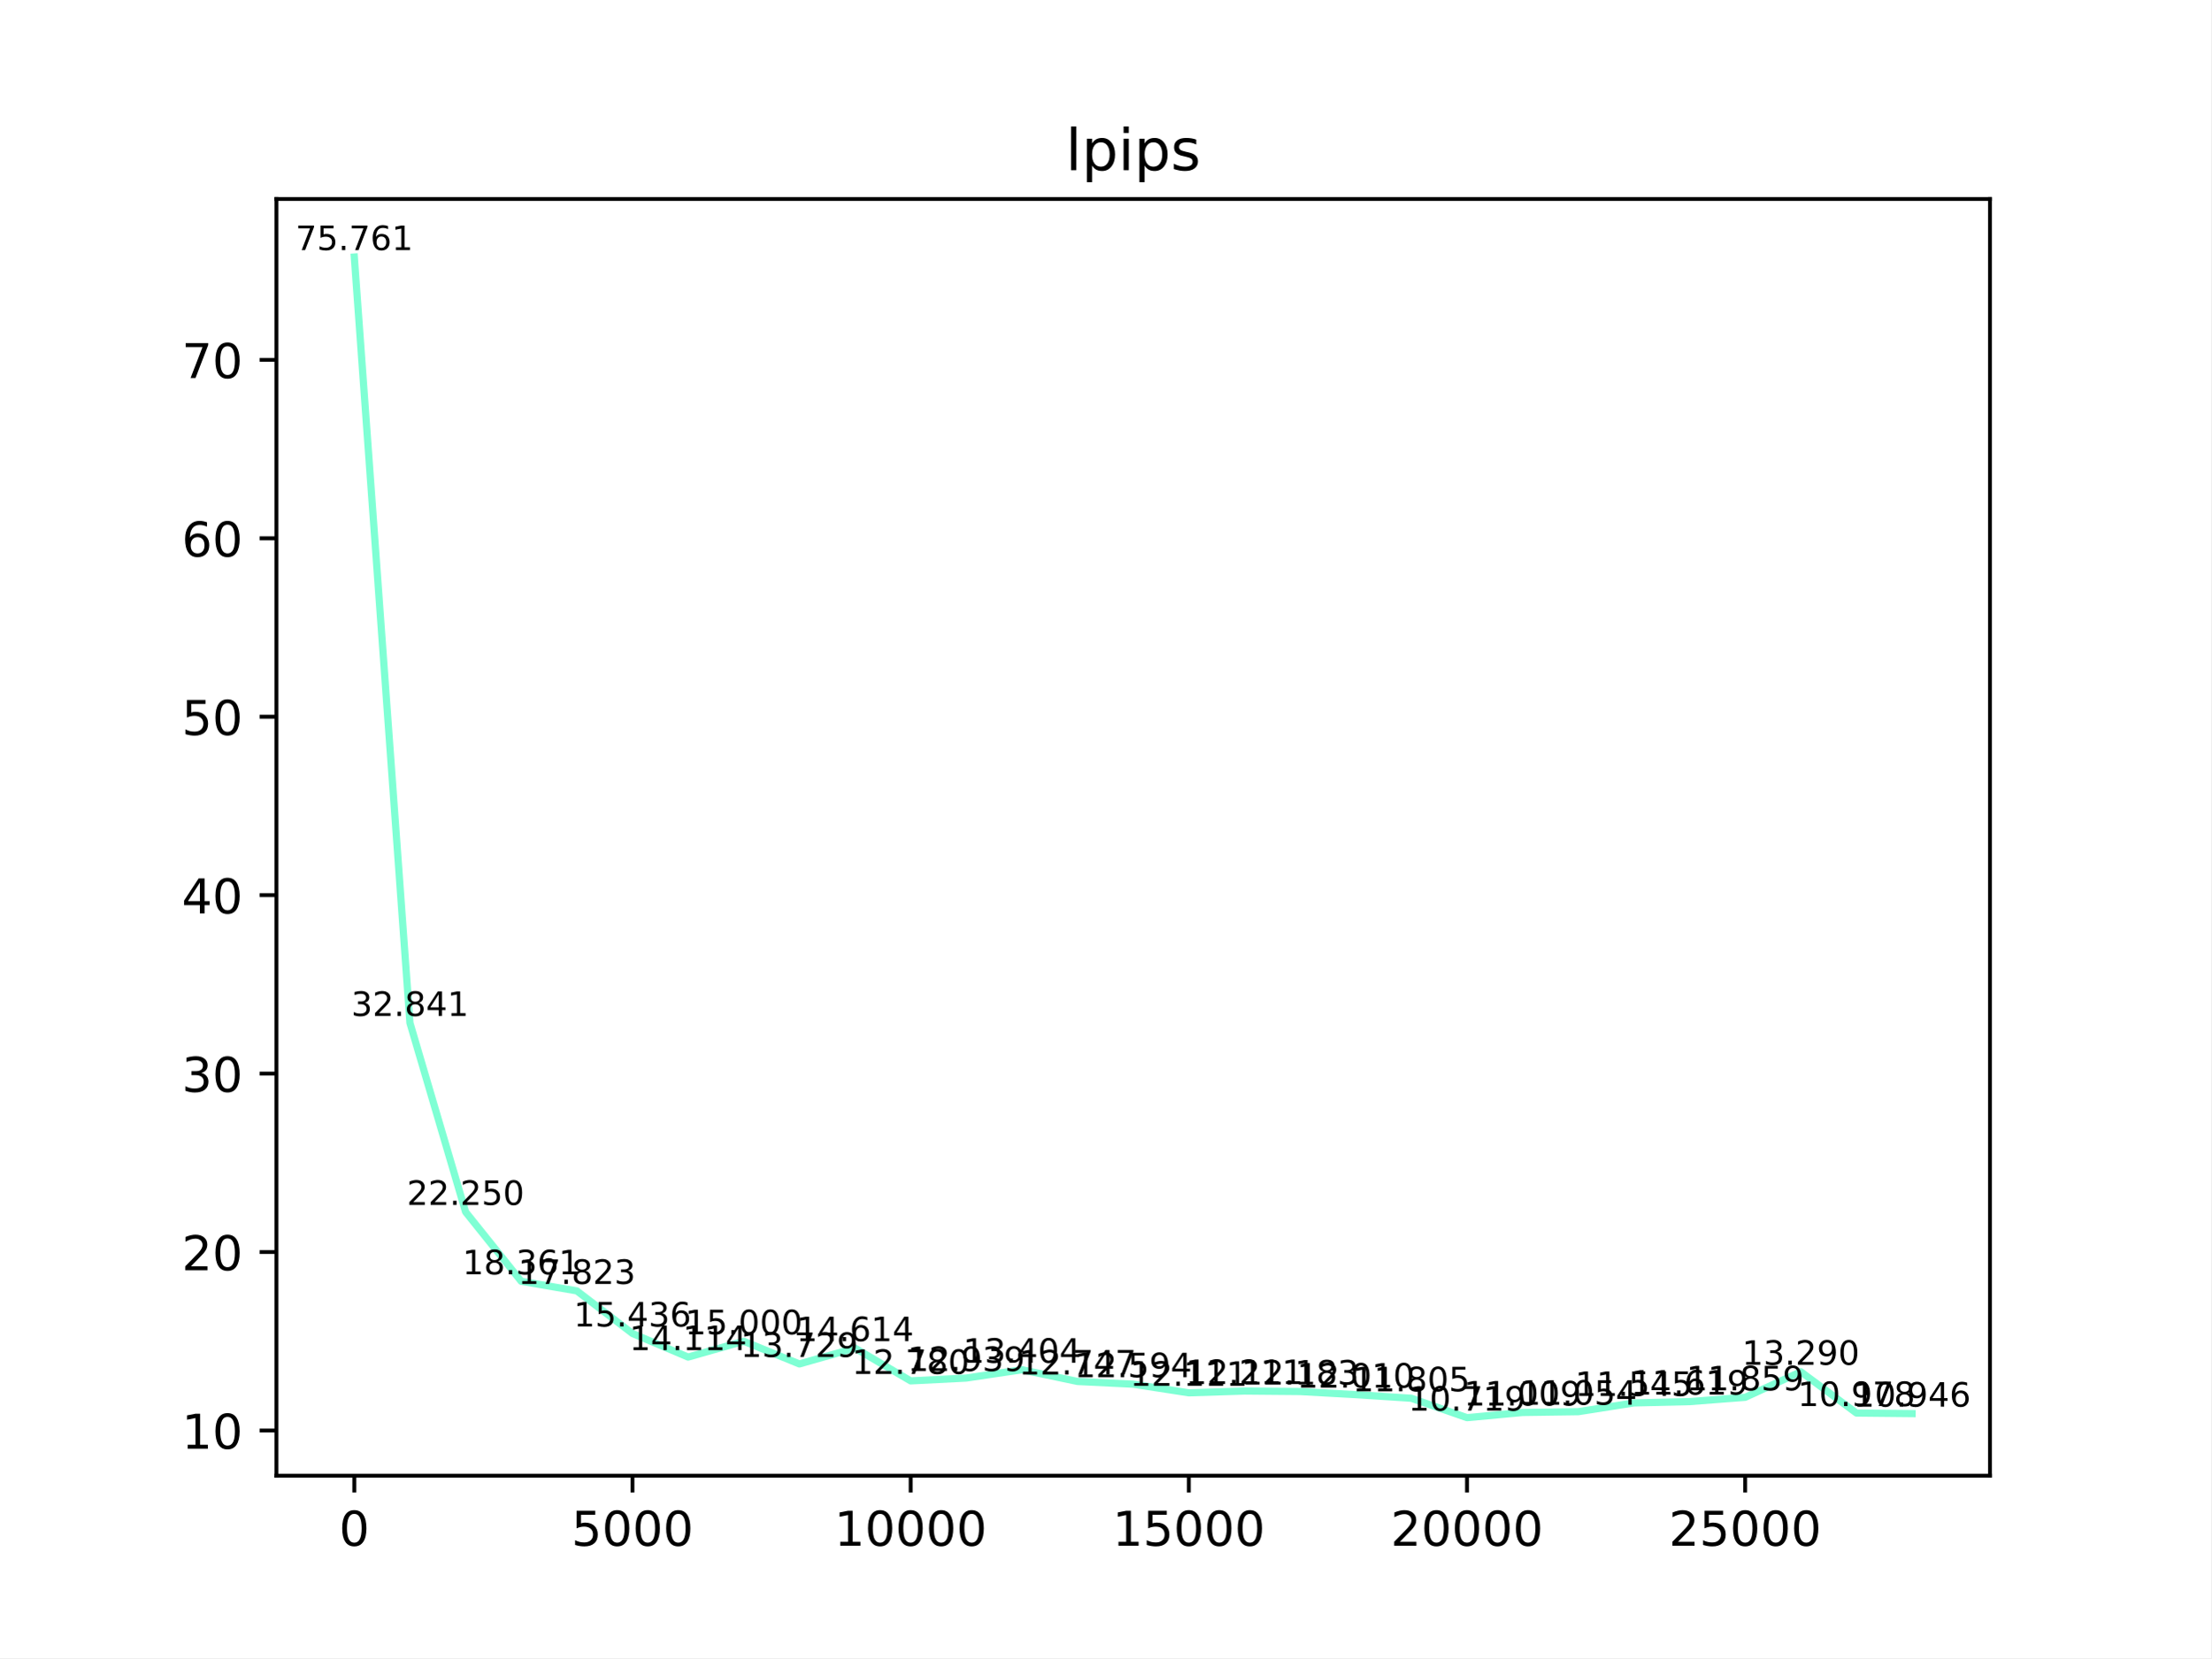
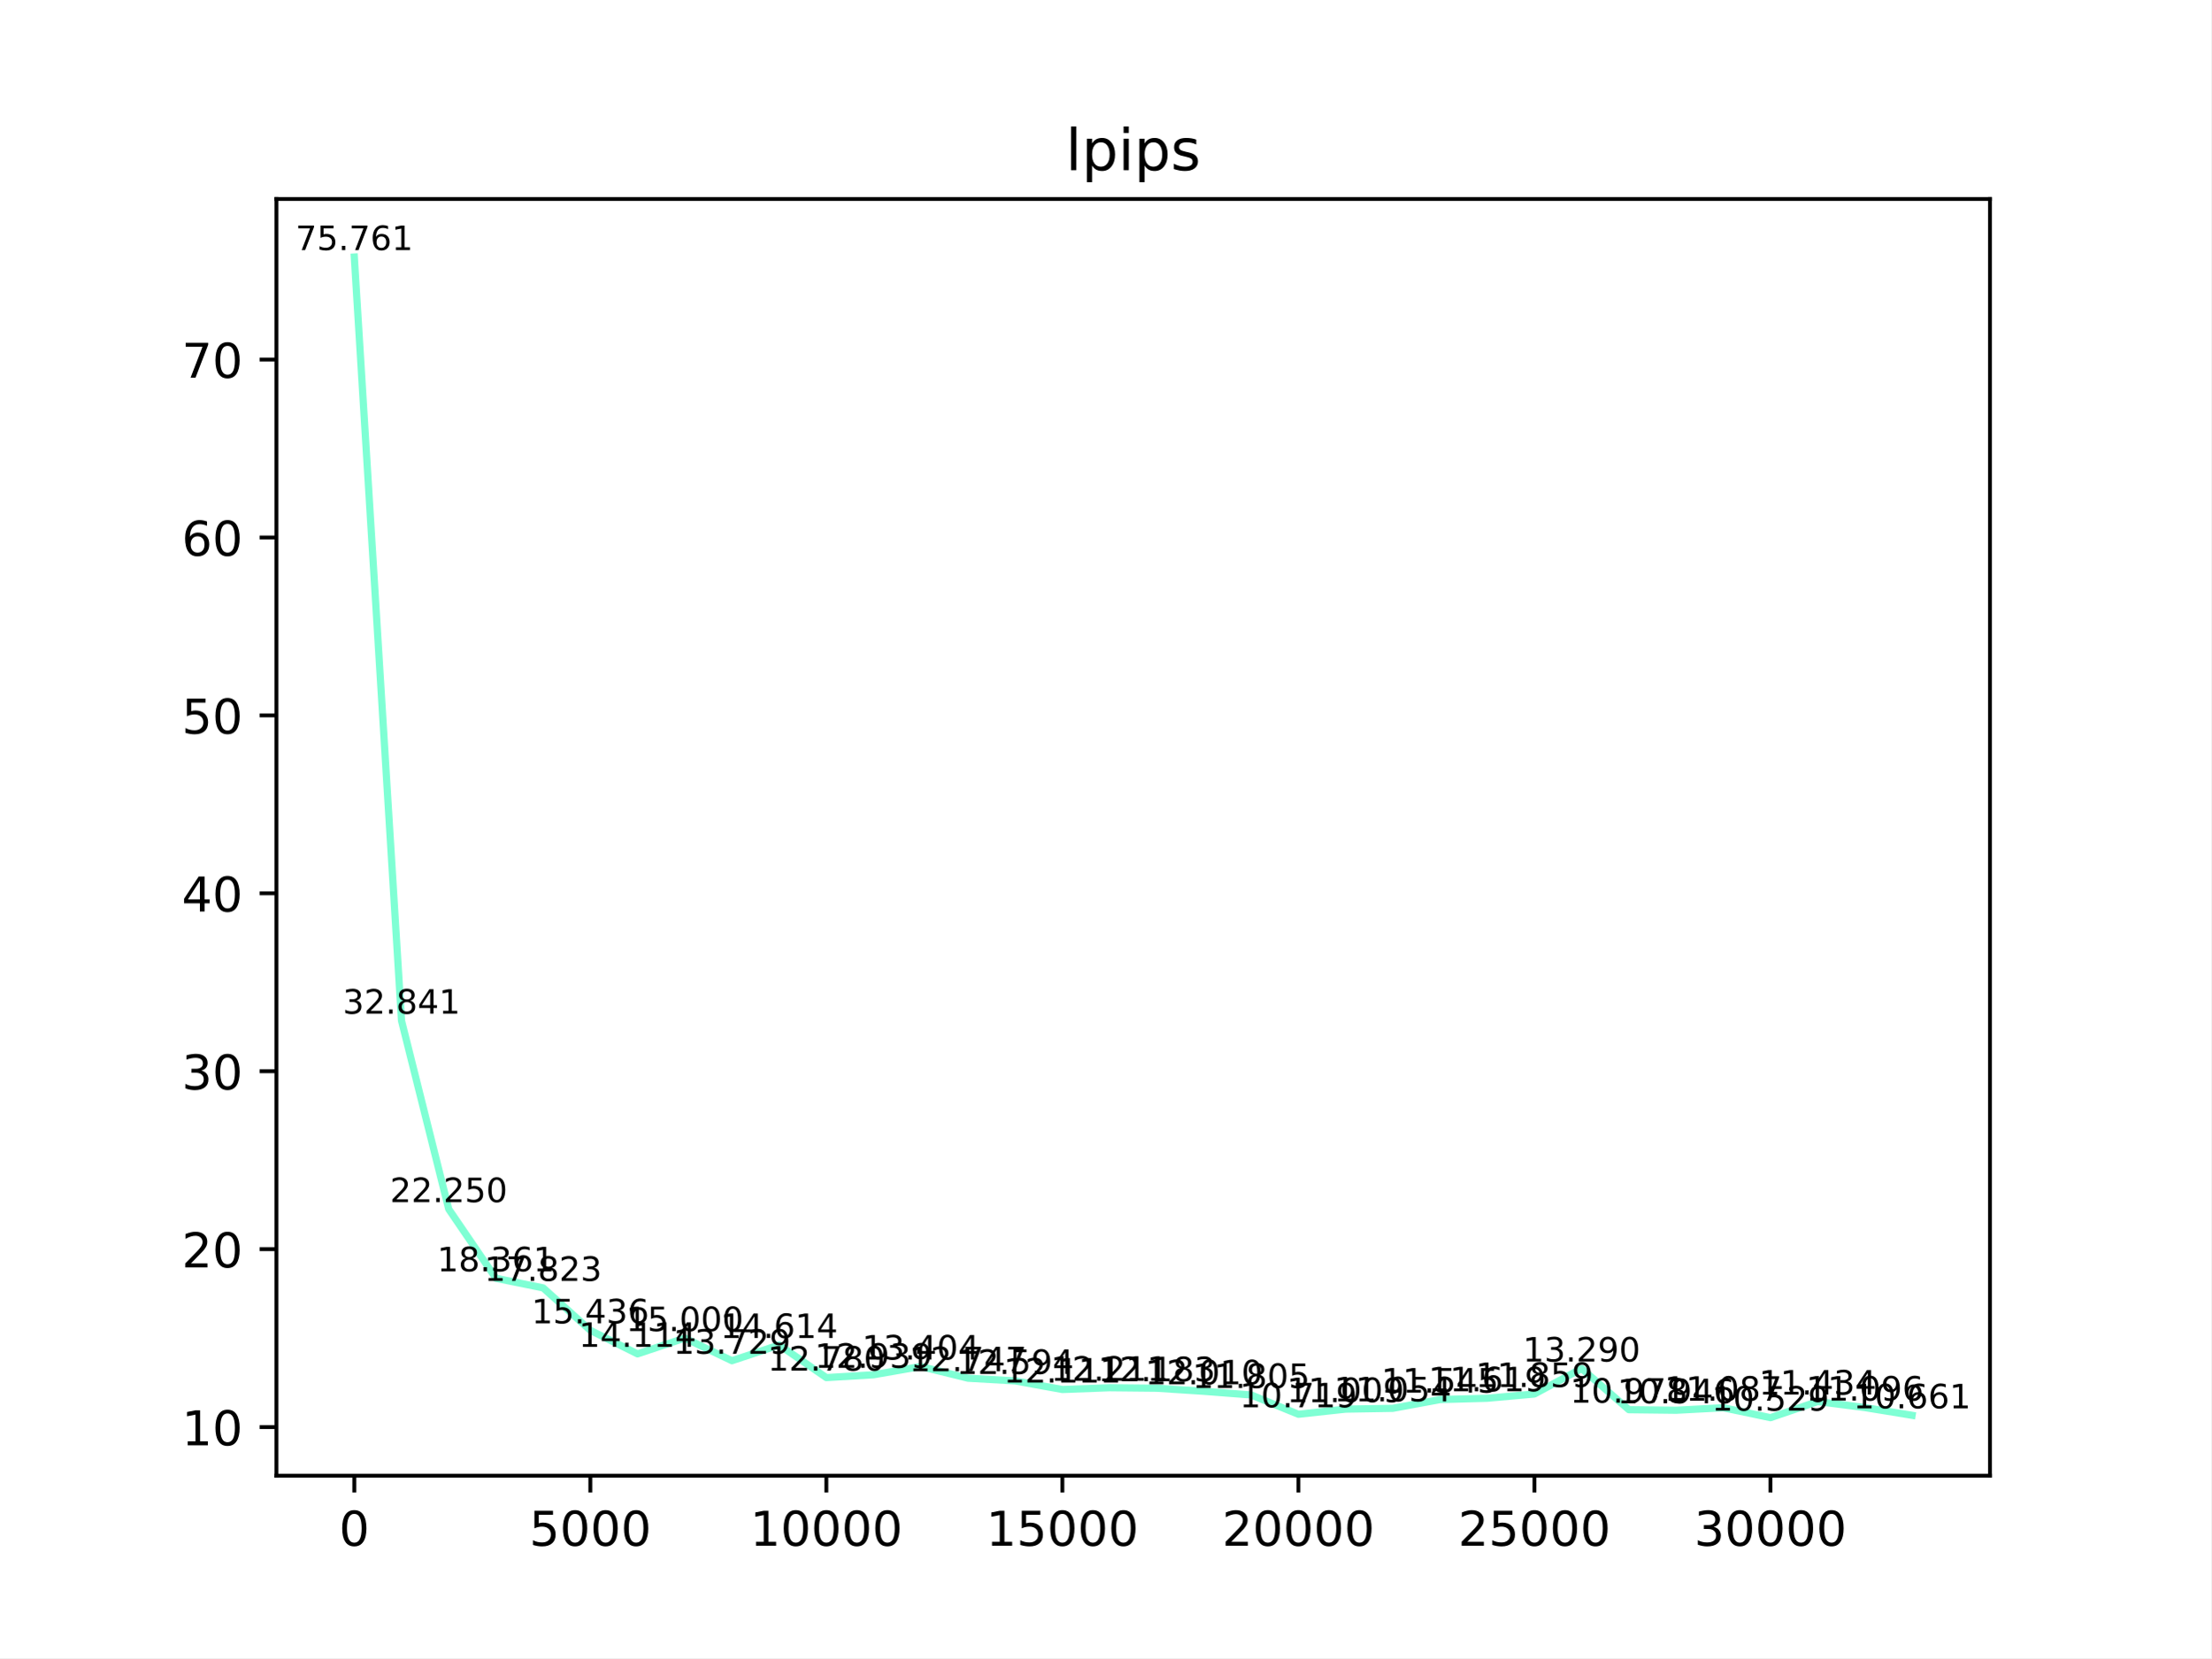
<svg xmlns="http://www.w3.org/2000/svg" xmlns:xlink="http://www.w3.org/1999/xlink" width="460.8pt" height="345.6pt" viewBox="0 0 460.8 345.6" version="1.1">
  <defs>
    <style type="text/css">*{stroke-linejoin: round; stroke-linecap: butt}</style>
  </defs>
  <g id="figure_1">
    <g id="patch_1">
      <path d="M 0 345.6  L 460.8 345.6  L 460.8 0  L 0 0  z " style="fill: #ffffff" />
    </g>
    <g id="axes_1">
      <g id="patch_2">
        <path d="M 57.6 307.584  L 414.72 307.584  L 414.72 41.472  L 57.6 41.472  z " style="fill: #ffffff" />
      </g>
      <g id="matplotlib.axis_1">
        <g id="xtick_1">
          <g id="line2d_1">
            <defs>
-               <path id="mb85f971935" d="M 0 0  L 0 3.5  " style="stroke: #000000; stroke-width: 0.8" />
+               <path id="m0ffe215212" d="M 0 0  L 0 3.5  " style="stroke: #000000; stroke-width: 0.8" />
            </defs>
            <g>
-               <use xlink:href="#mb85f971935" x="73.833" y="307.584" style="stroke: #000000; stroke-width: 0.8" />
+               <use xlink:href="#m0ffe215212" x="73.833" y="307.584" style="stroke: #000000; stroke-width: 0.8" />
            </g>
          </g>
          <g id="text_1">
            <g transform="translate(70.65148 322.1824)scale(0.1 -0.1)">
              <defs>
                <path id="DejaVuSans-30" d="M 2034 4250  Q 1547 4250 1301 3770  Q 1056 3291 1056 2328  Q 1056 1369 1301 889  Q 1547 409 2034 409  Q 2525 409 2770 889  Q 3016 1369 3016 2328  Q 3016 3291 2770 3770  Q 2525 4250 2034 4250  z M 2034 4750  Q 2819 4750 3233 4129  Q 3647 3509 3647 2328  Q 3647 1150 3233 529  Q 2819 -91 2034 -91  Q 1250 -91 836 529  Q 422 1150 422 2328  Q 422 3509 836 4129  Q 1250 4750 2034 4750  z " transform="scale(0.015625)" />
              </defs>
              <use xlink:href="#DejaVuSans-30" />
            </g>
          </g>
        </g>
        <g id="xtick_2">
          <g id="line2d_2">
            <g>
-               <use xlink:href="#mb85f971935" x="131.807" y="307.584" style="stroke: #000000; stroke-width: 0.8" />
+               <use xlink:href="#m0ffe215212" x="123.023" y="307.584" style="stroke: #000000; stroke-width: 0.8" />
            </g>
          </g>
          <g id="text_2">
-             <g transform="translate(119.0818 322.1824)scale(0.1 -0.1)">
+             <g transform="translate(110.2978 322.1824)scale(0.1 -0.1)">
              <defs>
                <path id="DejaVuSans-35" d="M 691 4666  L 3169 4666  L 3169 4134  L 1269 4134  L 1269 2991  Q 1406 3038 1543 3061  Q 1681 3084 1819 3084  Q 2600 3084 3056 2656  Q 3513 2228 3513 1497  Q 3513 744 3044 326  Q 2575 -91 1722 -91  Q 1428 -91 1123 -41  Q 819 9 494 109  L 494 744  Q 775 591 1075 516  Q 1375 441 1709 441  Q 2250 441 2565 725  Q 2881 1009 2881 1497  Q 2881 1984 2565 2268  Q 2250 2553 1709 2553  Q 1456 2553 1204 2497  Q 953 2441 691 2322  L 691 4666  z " transform="scale(0.015625)" />
              </defs>
              <use xlink:href="#DejaVuSans-35" />
              <use xlink:href="#DejaVuSans-30" x="63.623" />
              <use xlink:href="#DejaVuSans-30" x="127.246" />
              <use xlink:href="#DejaVuSans-30" x="190.869" />
            </g>
          </g>
        </g>
        <g id="xtick_3">
          <g id="line2d_3">
            <g>
-               <use xlink:href="#mb85f971935" x="189.781" y="307.584" style="stroke: #000000; stroke-width: 0.8" />
+               <use xlink:href="#m0ffe215212" x="172.213" y="307.584" style="stroke: #000000; stroke-width: 0.8" />
            </g>
          </g>
          <g id="text_3">
-             <g transform="translate(173.8745 322.1824)scale(0.1 -0.1)">
+             <g transform="translate(156.3066 322.1824)scale(0.1 -0.1)">
              <defs>
                <path id="DejaVuSans-31" d="M 794 531  L 1825 531  L 1825 4091  L 703 3866  L 703 4441  L 1819 4666  L 2450 4666  L 2450 531  L 3481 531  L 3481 0  L 794 0  L 794 531  z " transform="scale(0.015625)" />
              </defs>
              <use xlink:href="#DejaVuSans-31" />
              <use xlink:href="#DejaVuSans-30" x="63.623" />
              <use xlink:href="#DejaVuSans-30" x="127.246" />
              <use xlink:href="#DejaVuSans-30" x="190.869" />
              <use xlink:href="#DejaVuSans-30" x="254.492" />
            </g>
          </g>
        </g>
        <g id="xtick_4">
          <g id="line2d_4">
            <g>
-               <use xlink:href="#mb85f971935" x="247.755" y="307.584" style="stroke: #000000; stroke-width: 0.8" />
+               <use xlink:href="#m0ffe215212" x="221.403" y="307.584" style="stroke: #000000; stroke-width: 0.8" />
            </g>
          </g>
          <g id="text_4">
-             <g transform="translate(231.8486 322.1824)scale(0.1 -0.1)">
+             <g transform="translate(205.4967 322.1824)scale(0.1 -0.1)">
              <use xlink:href="#DejaVuSans-31" />
              <use xlink:href="#DejaVuSans-35" x="63.623" />
              <use xlink:href="#DejaVuSans-30" x="127.246" />
              <use xlink:href="#DejaVuSans-30" x="190.869" />
              <use xlink:href="#DejaVuSans-30" x="254.492" />
            </g>
          </g>
        </g>
        <g id="xtick_5">
          <g id="line2d_5">
            <g>
-               <use xlink:href="#mb85f971935" x="305.729" y="307.584" style="stroke: #000000; stroke-width: 0.8" />
+               <use xlink:href="#m0ffe215212" x="270.593" y="307.584" style="stroke: #000000; stroke-width: 0.8" />
            </g>
          </g>
          <g id="text_5">
-             <g transform="translate(289.8226 322.1824)scale(0.1 -0.1)">
+             <g transform="translate(254.6868 322.1824)scale(0.1 -0.1)">
              <defs>
                <path id="DejaVuSans-32" d="M 1228 531  L 3431 531  L 3431 0  L 469 0  L 469 531  Q 828 903 1448 1529  Q 2069 2156 2228 2338  Q 2531 2678 2651 2914  Q 2772 3150 2772 3378  Q 2772 3750 2511 3984  Q 2250 4219 1831 4219  Q 1534 4219 1204 4116  Q 875 4013 500 3803  L 500 4441  Q 881 4594 1212 4672  Q 1544 4750 1819 4750  Q 2544 4750 2975 4387  Q 3406 4025 3406 3419  Q 3406 3131 3298 2873  Q 3191 2616 2906 2266  Q 2828 2175 2409 1742  Q 1991 1309 1228 531  z " transform="scale(0.015625)" />
              </defs>
              <use xlink:href="#DejaVuSans-32" />
              <use xlink:href="#DejaVuSans-30" x="63.623" />
              <use xlink:href="#DejaVuSans-30" x="127.246" />
              <use xlink:href="#DejaVuSans-30" x="190.869" />
              <use xlink:href="#DejaVuSans-30" x="254.492" />
            </g>
          </g>
        </g>
        <g id="xtick_6">
          <g id="line2d_6">
            <g>
-               <use xlink:href="#mb85f971935" x="363.703" y="307.584" style="stroke: #000000; stroke-width: 0.8" />
+               <use xlink:href="#m0ffe215212" x="319.783" y="307.584" style="stroke: #000000; stroke-width: 0.8" />
            </g>
          </g>
          <g id="text_6">
-             <g transform="translate(347.7966 322.1824)scale(0.1 -0.1)">
+             <g transform="translate(303.8769 322.1824)scale(0.1 -0.1)">
              <use xlink:href="#DejaVuSans-32" />
              <use xlink:href="#DejaVuSans-35" x="63.623" />
              <use xlink:href="#DejaVuSans-30" x="127.246" />
              <use xlink:href="#DejaVuSans-30" x="190.869" />
              <use xlink:href="#DejaVuSans-30" x="254.492" />
            </g>
          </g>
        </g>
+         <g id="xtick_7">
+           <g id="line2d_7">
+             <g>
+               <use xlink:href="#m0ffe215212" x="368.973" y="307.584" style="stroke: #000000; stroke-width: 0.8" />
+             </g>
+           </g>
+           <g id="text_7">
+             <g transform="translate(353.067 322.1824)scale(0.1 -0.1)">
+               <defs>
+                 <path id="DejaVuSans-33" d="M 2597 2516  Q 3050 2419 3304 2112  Q 3559 1806 3559 1356  Q 3559 666 3084 287  Q 2609 -91 1734 -91  Q 1441 -91 1130 -33  Q 819 25 488 141  L 488 750  Q 750 597 1062 519  Q 1375 441 1716 441  Q 2309 441 2620 675  Q 2931 909 2931 1356  Q 2931 1769 2642 2001  Q 2353 2234 1838 2234  L 1294 2234  L 1294 2753  L 1863 2753  Q 2328 2753 2575 2939  Q 2822 3125 2822 3475  Q 2822 3834 2567 4026  Q 2313 4219 1838 4219  Q 1578 4219 1281 4162  Q 984 4106 628 3988  L 628 4550  Q 988 4650 1302 4700  Q 1616 4750 1894 4750  Q 2613 4750 3031 4423  Q 3450 4097 3450 3541  Q 3450 3153 3228 2886  Q 3006 2619 2597 2516  z " transform="scale(0.015625)" />
+               </defs>
+               <use xlink:href="#DejaVuSans-33" />
+               <use xlink:href="#DejaVuSans-30" x="63.623" />
+               <use xlink:href="#DejaVuSans-30" x="127.246" />
+               <use xlink:href="#DejaVuSans-30" x="190.869" />
+               <use xlink:href="#DejaVuSans-30" x="254.492" />
+             </g>
+           </g>
+         </g>
      </g>
      <g id="matplotlib.axis_2">
        <g id="ytick_1">
-           <g id="line2d_7">
+           <g id="line2d_8">
            <defs>
-               <path id="m8a589c8f4a" d="M 0 0  L -3.5 0  " style="stroke: #000000; stroke-width: 0.8" />
+               <path id="m8344b6b791" d="M 0 0  L -3.5 0  " style="stroke: #000000; stroke-width: 0.8" />
            </defs>
            <g>
-               <use xlink:href="#m8a589c8f4a" x="57.6" y="298.162" style="stroke: #000000; stroke-width: 0.8" />
-             </g>
-           </g>
-           <g id="text_7">
-             <g transform="translate(37.875 301.9615)scale(0.1 -0.1)">
+               <use xlink:href="#m8344b6b791" x="57.6" y="297.45" style="stroke: #000000; stroke-width: 0.8" />
+             </g>
+           </g>
+           <g id="text_8">
+             <g transform="translate(37.875 301.2491)scale(0.1 -0.1)">
              <use xlink:href="#DejaVuSans-31" />
              <use xlink:href="#DejaVuSans-30" x="63.623" />
            </g>
          </g>
        </g>
        <g id="ytick_2">
-           <g id="line2d_8">
-             <g>
-               <use xlink:href="#m8a589c8f4a" x="57.6" y="260.968" style="stroke: #000000; stroke-width: 0.8" />
-             </g>
-           </g>
-           <g id="text_8">
-             <g transform="translate(37.875 264.7671)scale(0.1 -0.1)">
+           <g id="line2d_9">
+             <g>
+               <use xlink:href="#m8344b6b791" x="57.6" y="260.364" style="stroke: #000000; stroke-width: 0.8" />
+             </g>
+           </g>
+           <g id="text_9">
+             <g transform="translate(37.875 264.163)scale(0.1 -0.1)">
              <use xlink:href="#DejaVuSans-32" />
              <use xlink:href="#DejaVuSans-30" x="63.623" />
            </g>
          </g>
        </g>
        <g id="ytick_3">
-           <g id="line2d_9">
-             <g>
-               <use xlink:href="#m8a589c8f4a" x="57.6" y="223.773" style="stroke: #000000; stroke-width: 0.8" />
-             </g>
-           </g>
-           <g id="text_9">
-             <g transform="translate(37.875 227.5726)scale(0.1 -0.1)">
-               <defs>
-                 <path id="DejaVuSans-33" d="M 2597 2516  Q 3050 2419 3304 2112  Q 3559 1806 3559 1356  Q 3559 666 3084 287  Q 2609 -91 1734 -91  Q 1441 -91 1130 -33  Q 819 25 488 141  L 488 750  Q 750 597 1062 519  Q 1375 441 1716 441  Q 2309 441 2620 675  Q 2931 909 2931 1356  Q 2931 1769 2642 2001  Q 2353 2234 1838 2234  L 1294 2234  L 1294 2753  L 1863 2753  Q 2328 2753 2575 2939  Q 2822 3125 2822 3475  Q 2822 3834 2567 4026  Q 2313 4219 1838 4219  Q 1578 4219 1281 4162  Q 984 4106 628 3988  L 628 4550  Q 988 4650 1302 4700  Q 1616 4750 1894 4750  Q 2613 4750 3031 4423  Q 3450 4097 3450 3541  Q 3450 3153 3228 2886  Q 3006 2619 2597 2516  z " transform="scale(0.015625)" />
-               </defs>
+           <g id="line2d_10">
+             <g>
+               <use xlink:href="#m8344b6b791" x="57.6" y="223.278" style="stroke: #000000; stroke-width: 0.8" />
+             </g>
+           </g>
+           <g id="text_10">
+             <g transform="translate(37.875 227.0769)scale(0.1 -0.1)">
              <use xlink:href="#DejaVuSans-33" />
              <use xlink:href="#DejaVuSans-30" x="63.623" />
            </g>
          </g>
        </g>
        <g id="ytick_4">
-           <g id="line2d_10">
-             <g>
-               <use xlink:href="#m8a589c8f4a" x="57.6" y="186.579" style="stroke: #000000; stroke-width: 0.8" />
-             </g>
-           </g>
-           <g id="text_10">
-             <g transform="translate(37.875 190.3782)scale(0.1 -0.1)">
+           <g id="line2d_11">
+             <g>
+               <use xlink:href="#m8344b6b791" x="57.6" y="186.192" style="stroke: #000000; stroke-width: 0.8" />
+             </g>
+           </g>
+           <g id="text_11">
+             <g transform="translate(37.875 189.9908)scale(0.1 -0.1)">
              <defs>
                <path id="DejaVuSans-34" d="M 2419 4116  L 825 1625  L 2419 1625  L 2419 4116  z M 2253 4666  L 3047 4666  L 3047 1625  L 3713 1625  L 3713 1100  L 3047 1100  L 3047 0  L 2419 0  L 2419 1100  L 313 1100  L 313 1709  L 2253 4666  z " transform="scale(0.015625)" />
              </defs>
              <use xlink:href="#DejaVuSans-34" />
              <use xlink:href="#DejaVuSans-30" x="63.623" />
            </g>
          </g>
        </g>
        <g id="ytick_5">
-           <g id="line2d_11">
-             <g>
-               <use xlink:href="#m8a589c8f4a" x="57.6" y="149.385" style="stroke: #000000; stroke-width: 0.8" />
-             </g>
-           </g>
-           <g id="text_11">
-             <g transform="translate(37.875 153.1838)scale(0.1 -0.1)">
+           <g id="line2d_12">
+             <g>
+               <use xlink:href="#m8344b6b791" x="57.6" y="149.105" style="stroke: #000000; stroke-width: 0.8" />
+             </g>
+           </g>
+           <g id="text_12">
+             <g transform="translate(37.875 152.9047)scale(0.1 -0.1)">
              <use xlink:href="#DejaVuSans-35" />
              <use xlink:href="#DejaVuSans-30" x="63.623" />
            </g>
          </g>
        </g>
        <g id="ytick_6">
-           <g id="line2d_12">
-             <g>
-               <use xlink:href="#m8a589c8f4a" x="57.6" y="112.19" style="stroke: #000000; stroke-width: 0.8" />
-             </g>
-           </g>
-           <g id="text_12">
-             <g transform="translate(37.875 115.9894)scale(0.1 -0.1)">
+           <g id="line2d_13">
+             <g>
+               <use xlink:href="#m8344b6b791" x="57.6" y="112.019" style="stroke: #000000; stroke-width: 0.8" />
+             </g>
+           </g>
+           <g id="text_13">
+             <g transform="translate(37.875 115.8186)scale(0.1 -0.1)">
              <defs>
                <path id="DejaVuSans-36" d="M 2113 2584  Q 1688 2584 1439 2293  Q 1191 2003 1191 1497  Q 1191 994 1439 701  Q 1688 409 2113 409  Q 2538 409 2786 701  Q 3034 994 3034 1497  Q 3034 2003 2786 2293  Q 2538 2584 2113 2584  z M 3366 4563  L 3366 3988  Q 3128 4100 2886 4159  Q 2644 4219 2406 4219  Q 1781 4219 1451 3797  Q 1122 3375 1075 2522  Q 1259 2794 1537 2939  Q 1816 3084 2150 3084  Q 2853 3084 3261 2657  Q 3669 2231 3669 1497  Q 3669 778 3244 343  Q 2819 -91 2113 -91  Q 1303 -91 875 529  Q 447 1150 447 2328  Q 447 3434 972 4092  Q 1497 4750 2381 4750  Q 2619 4750 2861 4703  Q 3103 4656 3366 4563  z " transform="scale(0.015625)" />
              </defs>
              <use xlink:href="#DejaVuSans-36" />
              <use xlink:href="#DejaVuSans-30" x="63.623" />
            </g>
          </g>
        </g>
        <g id="ytick_7">
-           <g id="line2d_13">
-             <g>
-               <use xlink:href="#m8a589c8f4a" x="57.6" y="74.996" style="stroke: #000000; stroke-width: 0.8" />
-             </g>
-           </g>
-           <g id="text_13">
-             <g transform="translate(37.875 78.79493)scale(0.1 -0.1)">
+           <g id="line2d_14">
+             <g>
+               <use xlink:href="#m8344b6b791" x="57.6" y="74.933" style="stroke: #000000; stroke-width: 0.8" />
+             </g>
+           </g>
+           <g id="text_14">
+             <g transform="translate(37.875 78.73252)scale(0.1 -0.1)">
              <defs>
                <path id="DejaVuSans-37" d="M 525 4666  L 3525 4666  L 3525 4397  L 1831 0  L 1172 0  L 2766 4134  L 525 4134  L 525 4666  z " transform="scale(0.015625)" />
              </defs>
              <use xlink:href="#DejaVuSans-37" />
              <use xlink:href="#DejaVuSans-30" x="63.623" />
            </g>
          </g>
        </g>
      </g>
-       <g id="line2d_14">
-         <path d="M 73.833 53.568  L 85.428 213.206  L 97.022 252.599  L 108.617 267.064  L 120.212 269.065  L 131.807 277.943  L 143.402 282.86  L 154.996 279.565  L 166.591 284.292  L 178.186 281.001  L 189.781 287.822  L 201.376 287.231  L 212.97 285.501  L 224.565 287.945  L 236.16 288.514  L 247.755 290.311  L 259.35 289.939  L 270.944 290.043  L 282.539 290.686  L 294.134 291.449  L 305.729 295.488  L 317.324 294.409  L 328.918 294.242  L 340.513 292.416  L 352.108 292.141  L 363.703 291.248  L 375.298 285.925  L 386.892 294.525  L 398.487 294.644  " clip-path="url(#p01231af5d7)" style="fill: none; stroke: #7fffd4; stroke-width: 1.5; stroke-linecap: square" />
+       <g id="line2d_15">
+         <path d="M 73.833 53.568  L 83.671 212.742  L 93.509 252.019  L 103.347 266.442  L 113.185 268.437  L 123.023 277.29  L 132.861 282.193  L 142.699 278.907  L 152.537 283.62  L 162.375 280.338  L 172.213 287.14  L 182.051 286.55  L 191.889 284.826  L 201.727 287.262  L 211.565 287.83  L 221.403 289.621  L 231.241 289.25  L 241.079 289.354  L 250.917 289.996  L 260.755 290.756  L 270.593 294.783  L 280.431 293.708  L 290.269 293.541  L 300.107 291.72  L 309.945 291.446  L 319.783 290.556  L 329.621 285.249  L 339.459 293.823  L 349.297 293.942  L 359.135 293.419  L 368.973 295.488  L 378.811 292.132  L 388.649 293.385  L 398.487 294.998  " clip-path="url(#p83af004627)" style="fill: none; stroke: #7fffd4; stroke-width: 1.5; stroke-linecap: square" />
      </g>
      <g id="patch_3">
        <path d="M 57.6 307.584  L 57.6 41.472  " style="fill: none; stroke: #000000; stroke-width: 0.8; stroke-linejoin: miter; stroke-linecap: square" />
      </g>
      <g id="patch_4">
        <path d="M 414.72 307.584  L 414.72 41.472  " style="fill: none; stroke: #000000; stroke-width: 0.8; stroke-linejoin: miter; stroke-linecap: square" />
      </g>
      <g id="patch_5">
        <path d="M 57.6 307.584  L 414.72 307.584  " style="fill: none; stroke: #000000; stroke-width: 0.8; stroke-linejoin: miter; stroke-linecap: square" />
      </g>
      <g id="patch_6">
        <path d="M 57.6 41.472  L 414.72 41.472  " style="fill: none; stroke: #000000; stroke-width: 0.8; stroke-linejoin: miter; stroke-linecap: square" />
      </g>
-       <g id="text_14">
+       <g id="text_15">
        <g transform="translate(61.58601 52.11222)scale(0.07 -0.07)">
          <defs>
            <path id="DejaVuSans-2e" d="M 684 794  L 1344 794  L 1344 0  L 684 0  L 684 794  z " transform="scale(0.015625)" />
          </defs>
          <use xlink:href="#DejaVuSans-37" />
          <use xlink:href="#DejaVuSans-35" x="63.623" />
          <use xlink:href="#DejaVuSans-2e" x="127.246" />
          <use xlink:href="#DejaVuSans-37" x="159.033" />
          <use xlink:href="#DejaVuSans-36" x="222.656" />
          <use xlink:href="#DejaVuSans-31" x="286.279" />
        </g>
      </g>
-       <g id="text_15">
-         <g transform="translate(73.18081 211.7507)scale(0.07 -0.07)">
+       <g id="text_16">
+         <g transform="translate(71.42403 211.2857)scale(0.07 -0.07)">
          <defs>
            <path id="DejaVuSans-38" d="M 2034 2216  Q 1584 2216 1326 1975  Q 1069 1734 1069 1313  Q 1069 891 1326 650  Q 1584 409 2034 409  Q 2484 409 2743 651  Q 3003 894 3003 1313  Q 3003 1734 2745 1975  Q 2488 2216 2034 2216  z M 1403 2484  Q 997 2584 770 2862  Q 544 3141 544 3541  Q 544 4100 942 4425  Q 1341 4750 2034 4750  Q 2731 4750 3128 4425  Q 3525 4100 3525 3541  Q 3525 3141 3298 2862  Q 3072 2584 2669 2484  Q 3125 2378 3379 2068  Q 3634 1759 3634 1313  Q 3634 634 3220 271  Q 2806 -91 2034 -91  Q 1263 -91 848 271  Q 434 634 434 1313  Q 434 1759 690 2068  Q 947 2378 1403 2484  z M 1172 3481  Q 1172 3119 1398 2916  Q 1625 2713 2034 2713  Q 2441 2713 2670 2916  Q 2900 3119 2900 3481  Q 2900 3844 2670 4047  Q 2441 4250 2034 4250  Q 1625 4250 1398 4047  Q 1172 3844 1172 3481  z " transform="scale(0.015625)" />
          </defs>
          <use xlink:href="#DejaVuSans-33" />
          <use xlink:href="#DejaVuSans-32" x="63.623" />
          <use xlink:href="#DejaVuSans-2e" x="127.246" />
          <use xlink:href="#DejaVuSans-38" x="159.033" />
          <use xlink:href="#DejaVuSans-34" x="222.656" />
          <use xlink:href="#DejaVuSans-31" x="286.279" />
        </g>
      </g>
-       <g id="text_16">
-         <g transform="translate(84.77562 251.1433)scale(0.07 -0.07)">
+       <g id="text_17">
+         <g transform="translate(81.26204 250.5636)scale(0.07 -0.07)">
          <use xlink:href="#DejaVuSans-32" />
          <use xlink:href="#DejaVuSans-32" x="63.623" />
          <use xlink:href="#DejaVuSans-2e" x="127.246" />
          <use xlink:href="#DejaVuSans-32" x="159.033" />
          <use xlink:href="#DejaVuSans-35" x="222.656" />
          <use xlink:href="#DejaVuSans-30" x="286.279" />
        </g>
      </g>
-       <g id="text_17">
-         <g transform="translate(96.37042 265.6082)scale(0.07 -0.07)">
+       <g id="text_18">
+         <g transform="translate(91.10006 264.9864)scale(0.07 -0.07)">
          <use xlink:href="#DejaVuSans-31" />
          <use xlink:href="#DejaVuSans-38" x="63.623" />
          <use xlink:href="#DejaVuSans-2e" x="127.246" />
          <use xlink:href="#DejaVuSans-33" x="159.033" />
          <use xlink:href="#DejaVuSans-36" x="222.656" />
          <use xlink:href="#DejaVuSans-31" x="286.279" />
        </g>
      </g>
-       <g id="text_18">
-         <g transform="translate(107.9652 267.6093)scale(0.07 -0.07)">
+       <g id="text_19">
+         <g transform="translate(100.9381 266.9816)scale(0.07 -0.07)">
          <use xlink:href="#DejaVuSans-31" />
          <use xlink:href="#DejaVuSans-37" x="63.623" />
          <use xlink:href="#DejaVuSans-2e" x="127.246" />
          <use xlink:href="#DejaVuSans-38" x="159.033" />
          <use xlink:href="#DejaVuSans-32" x="222.656" />
          <use xlink:href="#DejaVuSans-33" x="286.279" />
        </g>
      </g>
-       <g id="text_19">
-         <g transform="translate(119.56 276.4876)scale(0.07 -0.07)">
+       <g id="text_20">
+         <g transform="translate(110.7761 275.8341)scale(0.07 -0.07)">
          <use xlink:href="#DejaVuSans-31" />
          <use xlink:href="#DejaVuSans-35" x="63.623" />
          <use xlink:href="#DejaVuSans-2e" x="127.246" />
          <use xlink:href="#DejaVuSans-34" x="159.033" />
          <use xlink:href="#DejaVuSans-33" x="222.656" />
          <use xlink:href="#DejaVuSans-36" x="286.279" />
        </g>
      </g>
-       <g id="text_20">
-         <g transform="translate(131.1548 281.4047)scale(0.07 -0.07)">
+       <g id="text_21">
+         <g transform="translate(120.6141 280.7369)scale(0.07 -0.07)">
          <use xlink:href="#DejaVuSans-31" />
          <use xlink:href="#DejaVuSans-34" x="63.623" />
          <use xlink:href="#DejaVuSans-2e" x="127.246" />
          <use xlink:href="#DejaVuSans-31" x="159.033" />
          <use xlink:href="#DejaVuSans-31" x="222.656" />
          <use xlink:href="#DejaVuSans-34" x="286.279" />
        </g>
      </g>
-       <g id="text_21">
-         <g transform="translate(142.7496 278.1093)scale(0.07 -0.07)">
+       <g id="text_22">
+         <g transform="translate(130.4521 277.451)scale(0.07 -0.07)">
          <use xlink:href="#DejaVuSans-31" />
          <use xlink:href="#DejaVuSans-35" x="63.623" />
          <use xlink:href="#DejaVuSans-2e" x="127.246" />
          <use xlink:href="#DejaVuSans-30" x="159.033" />
          <use xlink:href="#DejaVuSans-30" x="222.656" />
          <use xlink:href="#DejaVuSans-30" x="286.279" />
        </g>
      </g>
-       <g id="text_22">
-         <g transform="translate(154.3444 282.8367)scale(0.07 -0.07)">
+       <g id="text_23">
+         <g transform="translate(140.2901 282.1647)scale(0.07 -0.07)">
          <defs>
            <path id="DejaVuSans-39" d="M 703 97  L 703 672  Q 941 559 1184 500  Q 1428 441 1663 441  Q 2288 441 2617 861  Q 2947 1281 2994 2138  Q 2813 1869 2534 1725  Q 2256 1581 1919 1581  Q 1219 1581 811 2004  Q 403 2428 403 3163  Q 403 3881 828 4315  Q 1253 4750 1959 4750  Q 2769 4750 3195 4129  Q 3622 3509 3622 2328  Q 3622 1225 3098 567  Q 2575 -91 1691 -91  Q 1453 -91 1209 -44  Q 966 3 703 97  z M 1959 2075  Q 2384 2075 2632 2365  Q 2881 2656 2881 3163  Q 2881 3666 2632 3958  Q 2384 4250 1959 4250  Q 1534 4250 1286 3958  Q 1038 3666 1038 3163  Q 1038 2656 1286 2365  Q 1534 2075 1959 2075  z " transform="scale(0.015625)" />
          </defs>
          <use xlink:href="#DejaVuSans-31" />
          <use xlink:href="#DejaVuSans-33" x="63.623" />
          <use xlink:href="#DejaVuSans-2e" x="127.246" />
          <use xlink:href="#DejaVuSans-37" x="159.033" />
          <use xlink:href="#DejaVuSans-32" x="222.656" />
          <use xlink:href="#DejaVuSans-39" x="286.279" />
        </g>
      </g>
-       <g id="text_23">
-         <g transform="translate(165.9393 279.545)scale(0.07 -0.07)">
+       <g id="text_24">
+         <g transform="translate(150.1282 278.8825)scale(0.07 -0.07)">
          <use xlink:href="#DejaVuSans-31" />
          <use xlink:href="#DejaVuSans-34" x="63.623" />
          <use xlink:href="#DejaVuSans-2e" x="127.246" />
          <use xlink:href="#DejaVuSans-36" x="159.033" />
          <use xlink:href="#DejaVuSans-31" x="222.656" />
          <use xlink:href="#DejaVuSans-34" x="286.279" />
        </g>
      </g>
-       <g id="text_24">
-         <g transform="translate(177.5341 286.3664)scale(0.07 -0.07)">
+       <g id="text_25">
+         <g transform="translate(159.9662 285.6841)scale(0.07 -0.07)">
          <use xlink:href="#DejaVuSans-31" />
          <use xlink:href="#DejaVuSans-32" x="63.623" />
          <use xlink:href="#DejaVuSans-2e" x="127.246" />
          <use xlink:href="#DejaVuSans-37" x="159.033" />
          <use xlink:href="#DejaVuSans-38" x="222.656" />
          <use xlink:href="#DejaVuSans-30" x="286.279" />
        </g>
      </g>
-       <g id="text_25">
-         <g transform="translate(189.1289 285.7751)scale(0.07 -0.07)">
+       <g id="text_26">
+         <g transform="translate(169.8042 285.0945)scale(0.07 -0.07)">
          <use xlink:href="#DejaVuSans-31" />
          <use xlink:href="#DejaVuSans-32" x="63.623" />
          <use xlink:href="#DejaVuSans-2e" x="127.246" />
          <use xlink:href="#DejaVuSans-39" x="159.033" />
          <use xlink:href="#DejaVuSans-33" x="222.656" />
          <use xlink:href="#DejaVuSans-39" x="286.279" />
        </g>
      </g>
-       <g id="text_26">
-         <g transform="translate(200.7237 284.0455)scale(0.07 -0.07)">
+       <g id="text_27">
+         <g transform="translate(179.6422 283.37)scale(0.07 -0.07)">
          <use xlink:href="#DejaVuSans-31" />
          <use xlink:href="#DejaVuSans-33" x="63.623" />
          <use xlink:href="#DejaVuSans-2e" x="127.246" />
          <use xlink:href="#DejaVuSans-34" x="159.033" />
          <use xlink:href="#DejaVuSans-30" x="222.656" />
          <use xlink:href="#DejaVuSans-34" x="286.279" />
        </g>
      </g>
-       <g id="text_27">
-         <g transform="translate(212.3185 286.4892)scale(0.07 -0.07)">
+       <g id="text_28">
+         <g transform="translate(189.4802 285.8065)scale(0.07 -0.07)">
          <use xlink:href="#DejaVuSans-31" />
          <use xlink:href="#DejaVuSans-32" x="63.623" />
          <use xlink:href="#DejaVuSans-2e" x="127.246" />
          <use xlink:href="#DejaVuSans-37" x="159.033" />
          <use xlink:href="#DejaVuSans-34" x="222.656" />
          <use xlink:href="#DejaVuSans-37" x="286.279" />
        </g>
      </g>
-       <g id="text_28">
-         <g transform="translate(223.9133 287.0583)scale(0.07 -0.07)">
+       <g id="text_29">
+         <g transform="translate(199.3182 286.3739)scale(0.07 -0.07)">
          <use xlink:href="#DejaVuSans-31" />
          <use xlink:href="#DejaVuSans-32" x="63.623" />
          <use xlink:href="#DejaVuSans-2e" x="127.246" />
          <use xlink:href="#DejaVuSans-35" x="159.033" />
          <use xlink:href="#DejaVuSans-39" x="222.656" />
          <use xlink:href="#DejaVuSans-34" x="286.279" />
        </g>
      </g>
-       <g id="text_29">
-         <g transform="translate(235.5081 288.8548)scale(0.07 -0.07)">
+       <g id="text_30">
+         <g transform="translate(209.1563 288.1652)scale(0.07 -0.07)">
          <use xlink:href="#DejaVuSans-31" />
          <use xlink:href="#DejaVuSans-32" x="63.623" />
          <use xlink:href="#DejaVuSans-2e" x="127.246" />
          <use xlink:href="#DejaVuSans-31" x="159.033" />
          <use xlink:href="#DejaVuSans-31" x="222.656" />
          <use xlink:href="#DejaVuSans-31" x="286.279" />
        </g>
      </g>
-       <g id="text_30">
-         <g transform="translate(247.1029 288.4828)scale(0.07 -0.07)">
+       <g id="text_31">
+         <g transform="translate(218.9943 287.7943)scale(0.07 -0.07)">
          <use xlink:href="#DejaVuSans-31" />
          <use xlink:href="#DejaVuSans-32" x="63.623" />
          <use xlink:href="#DejaVuSans-2e" x="127.246" />
          <use xlink:href="#DejaVuSans-32" x="159.033" />
          <use xlink:href="#DejaVuSans-31" x="222.656" />
          <use xlink:href="#DejaVuSans-31" x="286.279" />
        </g>
      </g>
-       <g id="text_31">
-         <g transform="translate(258.6977 288.587)scale(0.07 -0.07)">
+       <g id="text_32">
+         <g transform="translate(228.8323 287.8982)scale(0.07 -0.07)">
          <use xlink:href="#DejaVuSans-31" />
          <use xlink:href="#DejaVuSans-32" x="63.623" />
          <use xlink:href="#DejaVuSans-2e" x="127.246" />
          <use xlink:href="#DejaVuSans-31" x="159.033" />
          <use xlink:href="#DejaVuSans-38" x="222.656" />
          <use xlink:href="#DejaVuSans-33" x="286.279" />
        </g>
      </g>
-       <g id="text_32">
-         <g transform="translate(270.2925 289.2304)scale(0.07 -0.07)">
+       <g id="text_33">
+         <g transform="translate(238.6703 288.5398)scale(0.07 -0.07)">
          <use xlink:href="#DejaVuSans-31" />
          <use xlink:href="#DejaVuSans-32" x="63.623" />
          <use xlink:href="#DejaVuSans-2e" x="127.246" />
          <use xlink:href="#DejaVuSans-30" x="159.033" />
          <use xlink:href="#DejaVuSans-31" x="222.656" />
          <use xlink:href="#DejaVuSans-30" x="286.279" />
        </g>
      </g>
-       <g id="text_33">
-         <g transform="translate(281.8873 289.9929)scale(0.07 -0.07)">
+       <g id="text_34">
+         <g transform="translate(248.5083 289.3)scale(0.07 -0.07)">
          <use xlink:href="#DejaVuSans-31" />
          <use xlink:href="#DejaVuSans-31" x="63.623" />
          <use xlink:href="#DejaVuSans-2e" x="127.246" />
          <use xlink:href="#DejaVuSans-38" x="159.033" />
          <use xlink:href="#DejaVuSans-30" x="222.656" />
          <use xlink:href="#DejaVuSans-35" x="286.279" />
        </g>
      </g>
-       <g id="text_34">
-         <g transform="translate(293.4821 294.0322)scale(0.07 -0.07)">
+       <g id="text_35">
+         <g transform="translate(258.3463 293.3276)scale(0.07 -0.07)">
          <use xlink:href="#DejaVuSans-31" />
          <use xlink:href="#DejaVuSans-30" x="63.623" />
          <use xlink:href="#DejaVuSans-2e" x="127.246" />
          <use xlink:href="#DejaVuSans-37" x="159.033" />
          <use xlink:href="#DejaVuSans-31" x="222.656" />
          <use xlink:href="#DejaVuSans-39" x="286.279" />
        </g>
      </g>
-       <g id="text_35">
-         <g transform="translate(305.0769 292.9536)scale(0.07 -0.07)">
+       <g id="text_36">
+         <g transform="translate(268.1844 292.2521)scale(0.07 -0.07)">
          <use xlink:href="#DejaVuSans-31" />
          <use xlink:href="#DejaVuSans-31" x="63.623" />
          <use xlink:href="#DejaVuSans-2e" x="127.246" />
          <use xlink:href="#DejaVuSans-30" x="159.033" />
          <use xlink:href="#DejaVuSans-30" x="222.656" />
          <use xlink:href="#DejaVuSans-39" x="286.279" />
        </g>
      </g>
-       <g id="text_36">
-         <g transform="translate(316.6717 292.7862)scale(0.07 -0.07)">
+       <g id="text_37">
+         <g transform="translate(278.0224 292.0852)scale(0.07 -0.07)">
          <use xlink:href="#DejaVuSans-31" />
          <use xlink:href="#DejaVuSans-31" x="63.623" />
          <use xlink:href="#DejaVuSans-2e" x="127.246" />
          <use xlink:href="#DejaVuSans-30" x="159.033" />
          <use xlink:href="#DejaVuSans-35" x="222.656" />
          <use xlink:href="#DejaVuSans-34" x="286.279" />
        </g>
      </g>
-       <g id="text_37">
-         <g transform="translate(328.2665 290.96)scale(0.07 -0.07)">
+       <g id="text_38">
+         <g transform="translate(287.8604 290.2643)scale(0.07 -0.07)">
          <use xlink:href="#DejaVuSans-31" />
          <use xlink:href="#DejaVuSans-31" x="63.623" />
          <use xlink:href="#DejaVuSans-2e" x="127.246" />
          <use xlink:href="#DejaVuSans-35" x="159.033" />
          <use xlink:href="#DejaVuSans-34" x="222.656" />
          <use xlink:href="#DejaVuSans-35" x="286.279" />
        </g>
      </g>
-       <g id="text_38">
-         <g transform="translate(339.8613 290.6847)scale(0.07 -0.07)">
+       <g id="text_39">
+         <g transform="translate(297.6984 289.9898)scale(0.07 -0.07)">
          <use xlink:href="#DejaVuSans-31" />
          <use xlink:href="#DejaVuSans-31" x="63.623" />
          <use xlink:href="#DejaVuSans-2e" x="127.246" />
          <use xlink:href="#DejaVuSans-36" x="159.033" />
          <use xlink:href="#DejaVuSans-31" x="222.656" />
          <use xlink:href="#DejaVuSans-39" x="286.279" />
        </g>
      </g>
-       <g id="text_39">
-         <g transform="translate(351.4561 289.7921)scale(0.07 -0.07)">
+       <g id="text_40">
+         <g transform="translate(307.5364 289.0998)scale(0.07 -0.07)">
          <use xlink:href="#DejaVuSans-31" />
          <use xlink:href="#DejaVuSans-31" x="63.623" />
          <use xlink:href="#DejaVuSans-2e" x="127.246" />
          <use xlink:href="#DejaVuSans-38" x="159.033" />
          <use xlink:href="#DejaVuSans-35" x="222.656" />
          <use xlink:href="#DejaVuSans-39" x="286.279" />
        </g>
      </g>
-       <g id="text_40">
-         <g transform="translate(363.0509 284.4695)scale(0.07 -0.07)">
+       <g id="text_41">
+         <g transform="translate(317.3744 283.7927)scale(0.07 -0.07)">
          <use xlink:href="#DejaVuSans-31" />
          <use xlink:href="#DejaVuSans-33" x="63.623" />
          <use xlink:href="#DejaVuSans-2e" x="127.246" />
          <use xlink:href="#DejaVuSans-32" x="159.033" />
          <use xlink:href="#DejaVuSans-39" x="222.656" />
          <use xlink:href="#DejaVuSans-30" x="286.279" />
        </g>
      </g>
-       <g id="text_41">
-         <g transform="translate(374.6457 293.0689)scale(0.07 -0.07)">
+       <g id="text_42">
+         <g transform="translate(327.2125 292.3671)scale(0.07 -0.07)">
          <use xlink:href="#DejaVuSans-31" />
          <use xlink:href="#DejaVuSans-30" x="63.623" />
          <use xlink:href="#DejaVuSans-2e" x="127.246" />
          <use xlink:href="#DejaVuSans-39" x="159.033" />
          <use xlink:href="#DejaVuSans-37" x="222.656" />
          <use xlink:href="#DejaVuSans-38" x="286.279" />
        </g>
      </g>
-       <g id="text_42">
-         <g transform="translate(386.2406 293.1879)scale(0.07 -0.07)">
+       <g id="text_43">
+         <g transform="translate(337.0505 292.4857)scale(0.07 -0.07)">
          <use xlink:href="#DejaVuSans-31" />
          <use xlink:href="#DejaVuSans-30" x="63.623" />
          <use xlink:href="#DejaVuSans-2e" x="127.246" />
          <use xlink:href="#DejaVuSans-39" x="159.033" />
          <use xlink:href="#DejaVuSans-34" x="222.656" />
          <use xlink:href="#DejaVuSans-36" x="286.279" />
        </g>
      </g>
-       <g id="text_43">
+       <g id="text_44">
+         <g transform="translate(346.8885 291.9628)scale(0.07 -0.07)">
+           <use xlink:href="#DejaVuSans-31" />
+           <use xlink:href="#DejaVuSans-31" x="63.623" />
+           <use xlink:href="#DejaVuSans-2e" x="127.246" />
+           <use xlink:href="#DejaVuSans-30" x="159.033" />
+           <use xlink:href="#DejaVuSans-38" x="222.656" />
+           <use xlink:href="#DejaVuSans-37" x="286.279" />
+         </g>
+       </g>
+       <g id="text_45">
+         <g transform="translate(356.7265 294.0322)scale(0.07 -0.07)">
+           <use xlink:href="#DejaVuSans-31" />
+           <use xlink:href="#DejaVuSans-30" x="63.623" />
+           <use xlink:href="#DejaVuSans-2e" x="127.246" />
+           <use xlink:href="#DejaVuSans-35" x="159.033" />
+           <use xlink:href="#DejaVuSans-32" x="222.656" />
+           <use xlink:href="#DejaVuSans-39" x="286.279" />
+         </g>
+       </g>
+       <g id="text_46">
+         <g transform="translate(366.5645 290.6759)scale(0.07 -0.07)">
+           <use xlink:href="#DejaVuSans-31" />
+           <use xlink:href="#DejaVuSans-31" x="63.623" />
+           <use xlink:href="#DejaVuSans-2e" x="127.246" />
+           <use xlink:href="#DejaVuSans-34" x="159.033" />
+           <use xlink:href="#DejaVuSans-33" x="222.656" />
+           <use xlink:href="#DejaVuSans-34" x="286.279" />
+         </g>
+       </g>
+       <g id="text_47">
+         <g transform="translate(376.4025 291.9294)scale(0.07 -0.07)">
+           <use xlink:href="#DejaVuSans-31" />
+           <use xlink:href="#DejaVuSans-31" x="63.623" />
+           <use xlink:href="#DejaVuSans-2e" x="127.246" />
+           <use xlink:href="#DejaVuSans-30" x="159.033" />
+           <use xlink:href="#DejaVuSans-39" x="222.656" />
+           <use xlink:href="#DejaVuSans-36" x="286.279" />
+         </g>
+       </g>
+       <g id="text_48">
+         <g transform="translate(386.2406 293.5427)scale(0.07 -0.07)">
+           <use xlink:href="#DejaVuSans-31" />
+           <use xlink:href="#DejaVuSans-30" x="63.623" />
+           <use xlink:href="#DejaVuSans-2e" x="127.246" />
+           <use xlink:href="#DejaVuSans-36" x="159.033" />
+           <use xlink:href="#DejaVuSans-36" x="222.656" />
+           <use xlink:href="#DejaVuSans-31" x="286.279" />
+         </g>
+       </g>
+       <g id="text_49">
        <g transform="translate(222.0825 35.472)scale(0.12 -0.12)">
          <defs>
            <path id="DejaVuSans-6c" d="M 603 4863  L 1178 4863  L 1178 0  L 603 0  L 603 4863  z " transform="scale(0.015625)" />
            <path id="DejaVuSans-70" d="M 1159 525  L 1159 -1331  L 581 -1331  L 581 3500  L 1159 3500  L 1159 2969  Q 1341 3281 1617 3432  Q 1894 3584 2278 3584  Q 2916 3584 3314 3078  Q 3713 2572 3713 1747  Q 3713 922 3314 415  Q 2916 -91 2278 -91  Q 1894 -91 1617 61  Q 1341 213 1159 525  z M 3116 1747  Q 3116 2381 2855 2742  Q 2594 3103 2138 3103  Q 1681 3103 1420 2742  Q 1159 2381 1159 1747  Q 1159 1113 1420 752  Q 1681 391 2138 391  Q 2594 391 2855 752  Q 3116 1113 3116 1747  z " transform="scale(0.015625)" />
            <path id="DejaVuSans-69" d="M 603 3500  L 1178 3500  L 1178 0  L 603 0  L 603 3500  z M 603 4863  L 1178 4863  L 1178 4134  L 603 4134  L 603 4863  z " transform="scale(0.015625)" />
            <path id="DejaVuSans-73" d="M 2834 3397  L 2834 2853  Q 2591 2978 2328 3040  Q 2066 3103 1784 3103  Q 1356 3103 1142 2972  Q 928 2841 928 2578  Q 928 2378 1081 2264  Q 1234 2150 1697 2047  L 1894 2003  Q 2506 1872 2764 1633  Q 3022 1394 3022 966  Q 3022 478 2636 193  Q 2250 -91 1575 -91  Q 1294 -91 989 -36  Q 684 19 347 128  L 347 722  Q 666 556 975 473  Q 1284 391 1588 391  Q 1994 391 2212 530  Q 2431 669 2431 922  Q 2431 1156 2273 1281  Q 2116 1406 1581 1522  L 1381 1569  Q 847 1681 609 1914  Q 372 2147 372 2553  Q 372 3047 722 3315  Q 1072 3584 1716 3584  Q 2034 3584 2315 3537  Q 2597 3491 2834 3397  z " transform="scale(0.015625)" />
          </defs>
          <use xlink:href="#DejaVuSans-6c" />
          <use xlink:href="#DejaVuSans-70" x="27.783" />
          <use xlink:href="#DejaVuSans-69" x="91.26" />
          <use xlink:href="#DejaVuSans-70" x="119.043" />
          <use xlink:href="#DejaVuSans-73" x="182.52" />
        </g>
      </g>
    </g>
  </g>
  <defs>
-     <clipPath id="p01231af5d7">
+     <clipPath id="p83af004627">
      <rect x="57.6" y="41.472" width="357.12" height="266.112" />
    </clipPath>
  </defs>
</svg>
